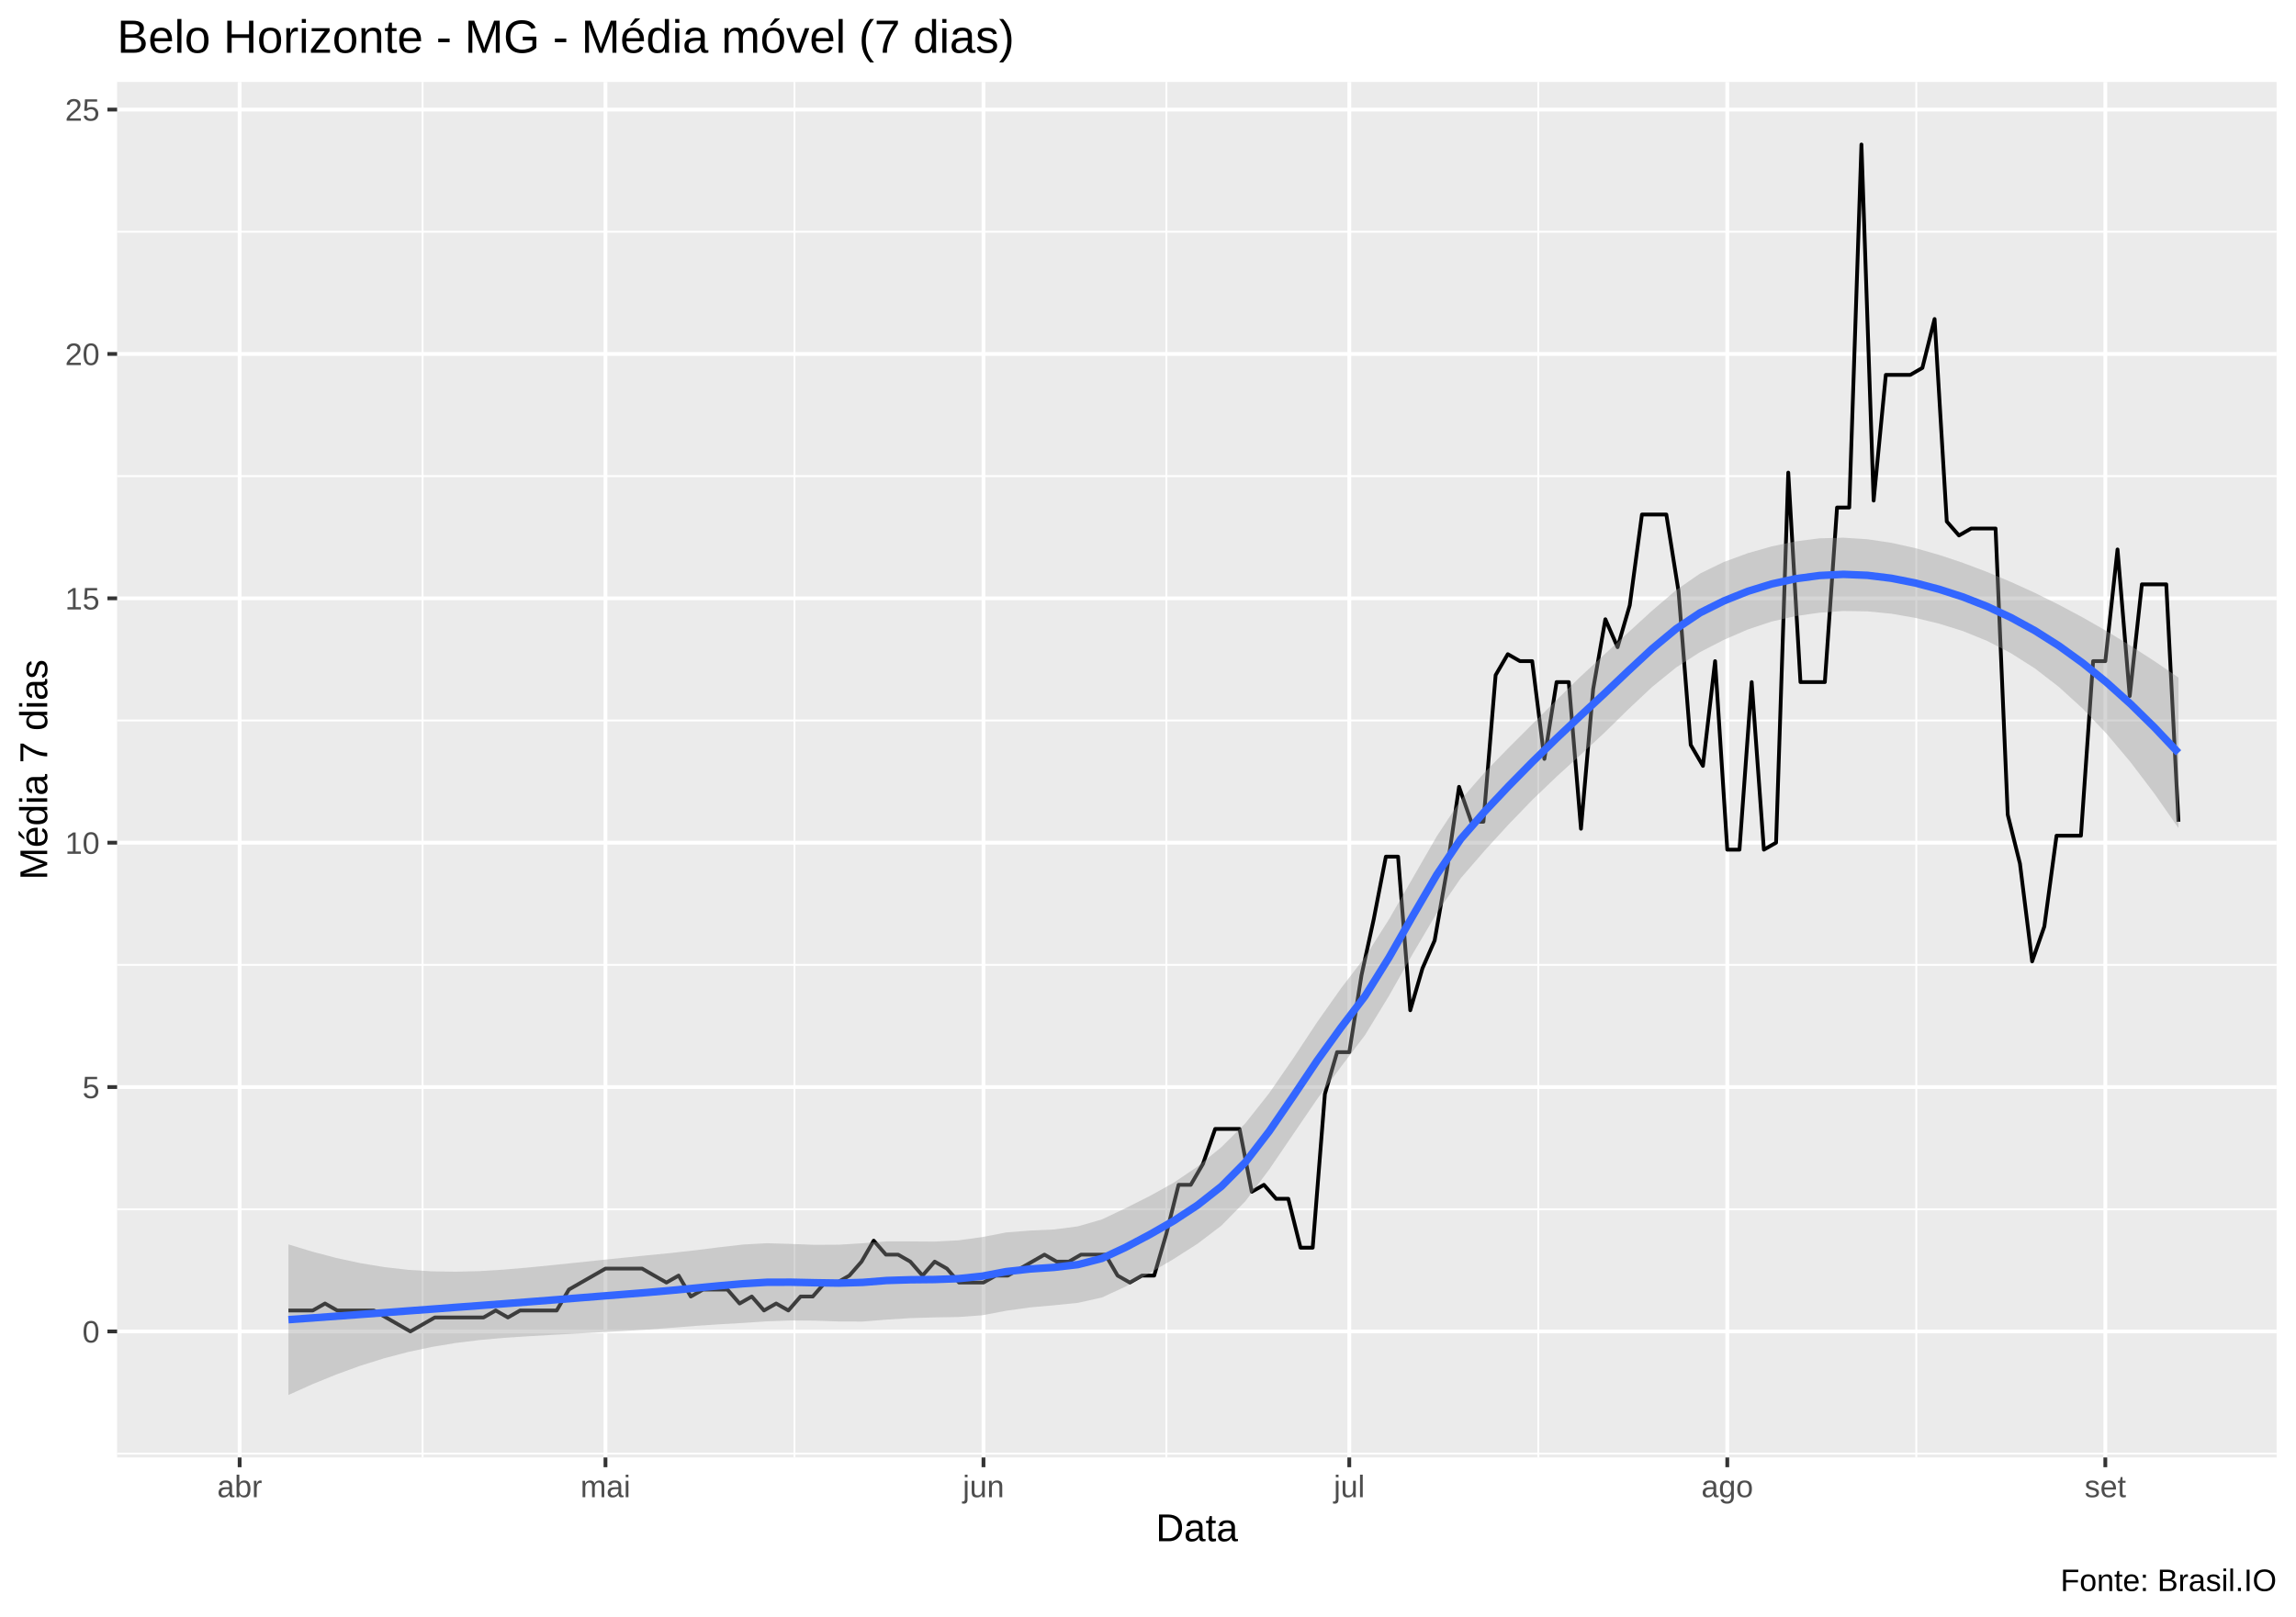
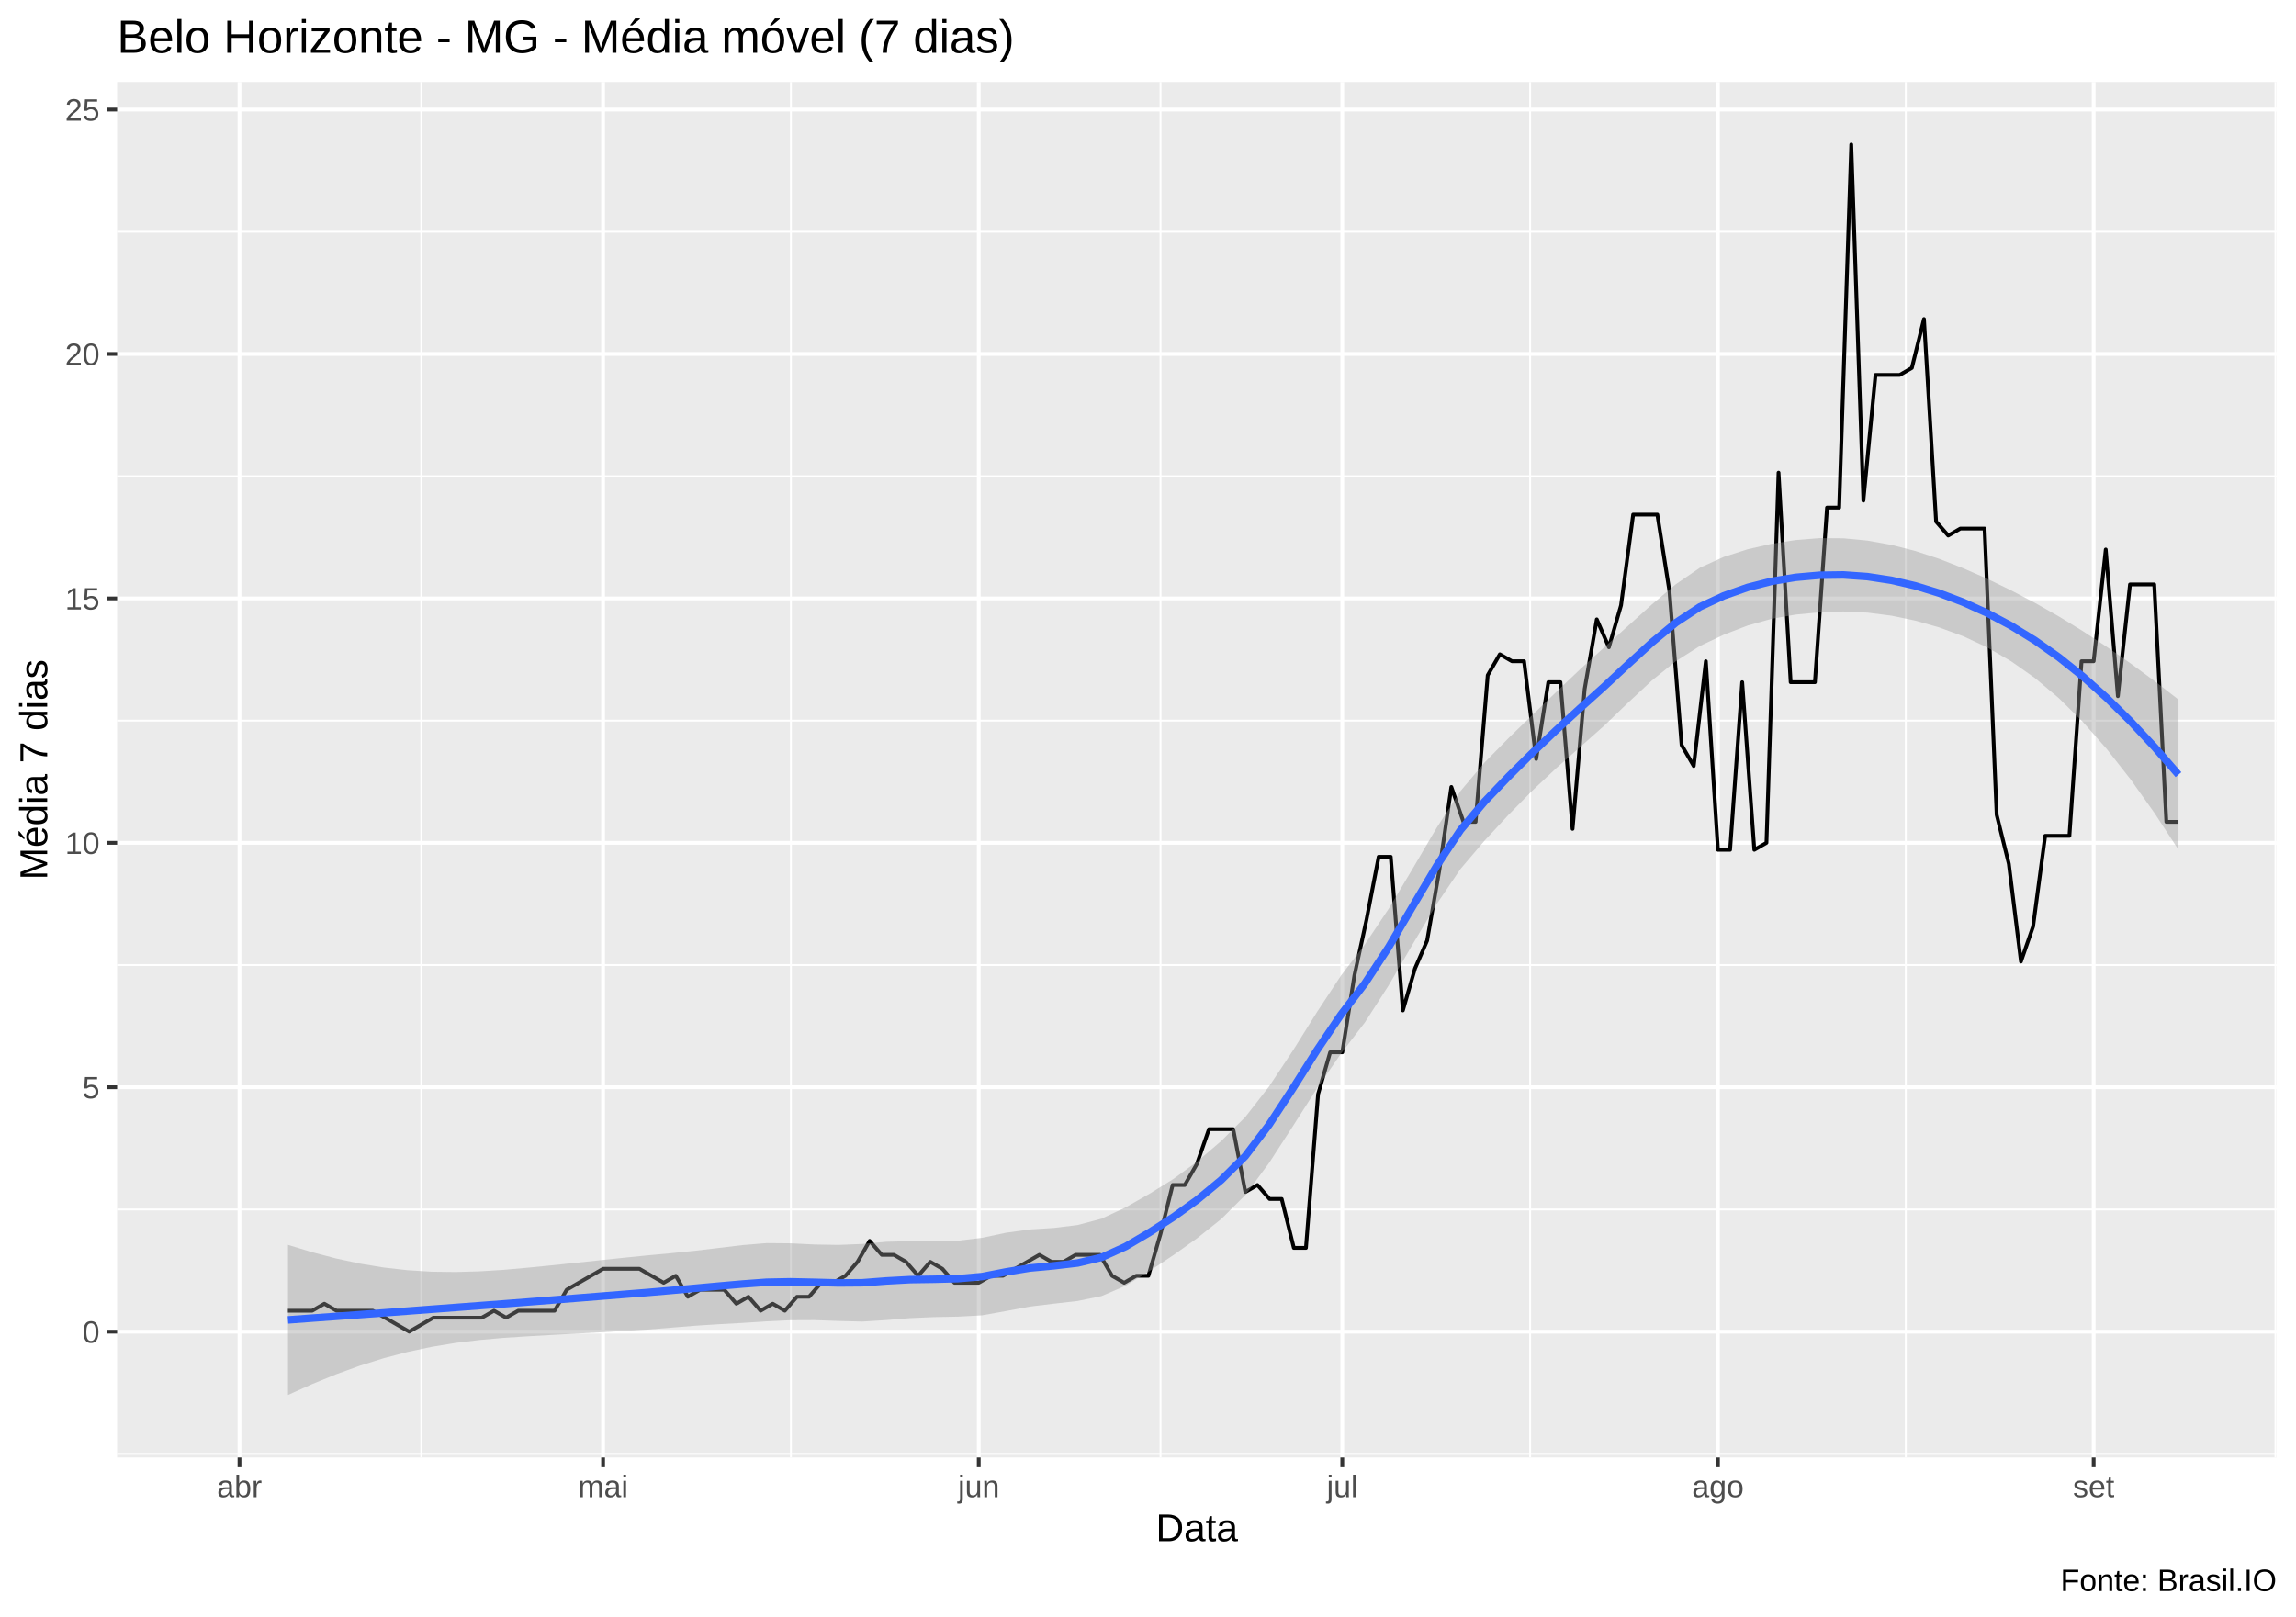
<svg xmlns="http://www.w3.org/2000/svg" viewBox="0 0 649.50 457.50">
  <defs>
    <style type="text/css">
    line, polyline, polygon, path, rect, circle {
      fill: none;
      stroke: #000000;
      stroke-linecap: round;
      stroke-linejoin: round;
      stroke-miterlimit: 10.00;
    }
  </style>
  </defs>
  <rect width="100%" height="100%" style="stroke: none; fill: #FFFFFF;" />
  <rect x="0.00" y="0" width="649.50" height="457.50" style="stroke-width: 1.07; stroke: #FFFFFF; fill: #FFFFFF;" />
  <defs>
    <clipPath id="cpMzMuMTN8NjQ0LjAyfDQxMi4zOHwyMy4xOQ==">
      <rect x="33.13" y="23.19" width="610.89" height="389.19" />
    </clipPath>
  </defs>
  <rect x="33.13" y="23.19" width="610.89" height="389.19" style="stroke-width: 1.07; stroke: none; fill: #EBEBEB;" clip-path="url(#cpMzMuMTN8NjQ0LjAyfDQxMi4zOHwyMy4xOQ==)" />
-   <polyline points="33.13,411.28 644.02,411.28 " style="stroke-width: 0.53; stroke: #FFFFFF; stroke-linecap: butt;" clip-path="url(#cpMzMuMTN8NjQ0LjAyfDQxMi4zOHwyMy4xOQ==)" />
-   <polyline points="33.13,342.14 644.02,342.14 " style="stroke-width: 0.53; stroke: #FFFFFF; stroke-linecap: butt;" clip-path="url(#cpMzMuMTN8NjQ0LjAyfDQxMi4zOHwyMy4xOQ==)" />
-   <polyline points="33.13,273.00 644.02,273.00 " style="stroke-width: 0.53; stroke: #FFFFFF; stroke-linecap: butt;" clip-path="url(#cpMzMuMTN8NjQ0LjAyfDQxMi4zOHwyMy4xOQ==)" />
-   <polyline points="33.13,203.85 644.02,203.85 " style="stroke-width: 0.53; stroke: #FFFFFF; stroke-linecap: butt;" clip-path="url(#cpMzMuMTN8NjQ0LjAyfDQxMi4zOHwyMy4xOQ==)" />
-   <polyline points="33.13,134.71 644.02,134.71 " style="stroke-width: 0.53; stroke: #FFFFFF; stroke-linecap: butt;" clip-path="url(#cpMzMuMTN8NjQ0LjAyfDQxMi4zOHwyMy4xOQ==)" />
+   <polyline points="33.13,411.35 644.02,411.35 " style="stroke-width: 0.53; stroke: #FFFFFF; stroke-linecap: butt;" clip-path="url(#cpMzMuMTN8NjQ0LjAyfDQxMi4zOHwyMy4xOQ==)" />
+   <polyline points="33.13,342.20 644.02,342.20 " style="stroke-width: 0.53; stroke: #FFFFFF; stroke-linecap: butt;" clip-path="url(#cpMzMuMTN8NjQ0LjAyfDQxMi4zOHwyMy4xOQ==)" />
+   <polyline points="33.13,273.04 644.02,273.04 " style="stroke-width: 0.53; stroke: #FFFFFF; stroke-linecap: butt;" clip-path="url(#cpMzMuMTN8NjQ0LjAyfDQxMi4zOHwyMy4xOQ==)" />
+   <polyline points="33.13,203.89 644.02,203.89 " style="stroke-width: 0.53; stroke: #FFFFFF; stroke-linecap: butt;" clip-path="url(#cpMzMuMTN8NjQ0LjAyfDQxMi4zOHwyMy4xOQ==)" />
+   <polyline points="33.13,134.73 644.02,134.73 " style="stroke-width: 0.53; stroke: #FFFFFF; stroke-linecap: butt;" clip-path="url(#cpMzMuMTN8NjQ0LjAyfDQxMi4zOHwyMy4xOQ==)" />
  <polyline points="33.13,65.57 644.02,65.57 " style="stroke-width: 0.53; stroke: #FFFFFF; stroke-linecap: butt;" clip-path="url(#cpMzMuMTN8NjQ0LjAyfDQxMi4zOHwyMy4xOQ==)" />
-   <polyline points="119.54,412.38 119.54,23.19 " style="stroke-width: 0.53; stroke: #FFFFFF; stroke-linecap: butt;" clip-path="url(#cpMzMuMTN8NjQ0LjAyfDQxMi4zOHwyMy4xOQ==)" />
-   <polyline points="224.74,412.38 224.74,23.19 " style="stroke-width: 0.53; stroke: #FFFFFF; stroke-linecap: butt;" clip-path="url(#cpMzMuMTN8NjQ0LjAyfDQxMi4zOHwyMy4xOQ==)" />
-   <polyline points="329.95,412.38 329.95,23.19 " style="stroke-width: 0.53; stroke: #FFFFFF; stroke-linecap: butt;" clip-path="url(#cpMzMuMTN8NjQ0LjAyfDQxMi4zOHwyMy4xOQ==)" />
-   <polyline points="435.16,412.38 435.16,23.19 " style="stroke-width: 0.53; stroke: #FFFFFF; stroke-linecap: butt;" clip-path="url(#cpMzMuMTN8NjQ0LjAyfDQxMi4zOHwyMy4xOQ==)" />
-   <polyline points="542.09,412.38 542.09,23.19 " style="stroke-width: 0.53; stroke: #FFFFFF; stroke-linecap: butt;" clip-path="url(#cpMzMuMTN8NjQ0LjAyfDQxMi4zOHwyMy4xOQ==)" />
-   <polyline points="33.13,376.71 644.02,376.71 " style="stroke-width: 1.07; stroke: #FFFFFF; stroke-linecap: butt;" clip-path="url(#cpMzMuMTN8NjQ0LjAyfDQxMi4zOHwyMy4xOQ==)" />
-   <polyline points="33.13,307.57 644.02,307.57 " style="stroke-width: 1.07; stroke: #FFFFFF; stroke-linecap: butt;" clip-path="url(#cpMzMuMTN8NjQ0LjAyfDQxMi4zOHwyMy4xOQ==)" />
-   <polyline points="33.13,238.43 644.02,238.43 " style="stroke-width: 1.07; stroke: #FFFFFF; stroke-linecap: butt;" clip-path="url(#cpMzMuMTN8NjQ0LjAyfDQxMi4zOHwyMy4xOQ==)" />
-   <polyline points="33.13,169.28 644.02,169.28 " style="stroke-width: 1.07; stroke: #FFFFFF; stroke-linecap: butt;" clip-path="url(#cpMzMuMTN8NjQ0LjAyfDQxMi4zOHwyMy4xOQ==)" />
-   <polyline points="33.13,100.14 644.02,100.14 " style="stroke-width: 1.07; stroke: #FFFFFF; stroke-linecap: butt;" clip-path="url(#cpMzMuMTN8NjQ0LjAyfDQxMi4zOHwyMy4xOQ==)" />
+   <polyline points="119.17,412.38 119.17,23.19 " style="stroke-width: 0.53; stroke: #FFFFFF; stroke-linecap: butt;" clip-path="url(#cpMzMuMTN8NjQ0LjAyfDQxMi4zOHwyMy4xOQ==)" />
+   <polyline points="223.73,412.38 223.73,23.19 " style="stroke-width: 0.53; stroke: #FFFFFF; stroke-linecap: butt;" clip-path="url(#cpMzMuMTN8NjQ0LjAyfDQxMi4zOHwyMy4xOQ==)" />
+   <polyline points="328.29,412.38 328.29,23.19 " style="stroke-width: 0.53; stroke: #FFFFFF; stroke-linecap: butt;" clip-path="url(#cpMzMuMTN8NjQ0LjAyfDQxMi4zOHwyMy4xOQ==)" />
+   <polyline points="432.85,412.38 432.85,23.19 " style="stroke-width: 0.53; stroke: #FFFFFF; stroke-linecap: butt;" clip-path="url(#cpMzMuMTN8NjQ0LjAyfDQxMi4zOHwyMy4xOQ==)" />
+   <polyline points="539.12,412.38 539.12,23.19 " style="stroke-width: 0.53; stroke: #FFFFFF; stroke-linecap: butt;" clip-path="url(#cpMzMuMTN8NjQ0LjAyfDQxMi4zOHwyMy4xOQ==)" />
+   <polyline points="643.68,412.38 643.68,23.19 " style="stroke-width: 0.53; stroke: #FFFFFF; stroke-linecap: butt;" clip-path="url(#cpMzMuMTN8NjQ0LjAyfDQxMi4zOHwyMy4xOQ==)" />
+   <polyline points="33.13,376.78 644.02,376.78 " style="stroke-width: 1.07; stroke: #FFFFFF; stroke-linecap: butt;" clip-path="url(#cpMzMuMTN8NjQ0LjAyfDQxMi4zOHwyMy4xOQ==)" />
+   <polyline points="33.13,307.62 644.02,307.62 " style="stroke-width: 1.07; stroke: #FFFFFF; stroke-linecap: butt;" clip-path="url(#cpMzMuMTN8NjQ0LjAyfDQxMi4zOHwyMy4xOQ==)" />
+   <polyline points="33.13,238.46 644.02,238.46 " style="stroke-width: 1.07; stroke: #FFFFFF; stroke-linecap: butt;" clip-path="url(#cpMzMuMTN8NjQ0LjAyfDQxMi4zOHwyMy4xOQ==)" />
+   <polyline points="33.13,169.31 644.02,169.31 " style="stroke-width: 1.07; stroke: #FFFFFF; stroke-linecap: butt;" clip-path="url(#cpMzMuMTN8NjQ0LjAyfDQxMi4zOHwyMy4xOQ==)" />
+   <polyline points="33.13,100.15 644.02,100.15 " style="stroke-width: 1.07; stroke: #FFFFFF; stroke-linecap: butt;" clip-path="url(#cpMzMuMTN8NjQ0LjAyfDQxMi4zOHwyMy4xOQ==)" />
  <polyline points="33.13,31.00 644.02,31.00 " style="stroke-width: 1.07; stroke: #FFFFFF; stroke-linecap: butt;" clip-path="url(#cpMzMuMTN8NjQ0LjAyfDQxMi4zOHwyMy4xOQ==)" />
-   <polyline points="67.79,412.38 67.79,23.19 " style="stroke-width: 1.07; stroke: #FFFFFF; stroke-linecap: butt;" clip-path="url(#cpMzMuMTN8NjQ0LjAyfDQxMi4zOHwyMy4xOQ==)" />
-   <polyline points="171.28,412.38 171.28,23.19 " style="stroke-width: 1.07; stroke: #FFFFFF; stroke-linecap: butt;" clip-path="url(#cpMzMuMTN8NjQ0LjAyfDQxMi4zOHwyMy4xOQ==)" />
-   <polyline points="278.21,412.38 278.21,23.19 " style="stroke-width: 1.07; stroke: #FFFFFF; stroke-linecap: butt;" clip-path="url(#cpMzMuMTN8NjQ0LjAyfDQxMi4zOHwyMy4xOQ==)" />
-   <polyline points="381.69,412.38 381.69,23.19 " style="stroke-width: 1.07; stroke: #FFFFFF; stroke-linecap: butt;" clip-path="url(#cpMzMuMTN8NjQ0LjAyfDQxMi4zOHwyMy4xOQ==)" />
-   <polyline points="488.62,412.38 488.62,23.19 " style="stroke-width: 1.07; stroke: #FFFFFF; stroke-linecap: butt;" clip-path="url(#cpMzMuMTN8NjQ0LjAyfDQxMi4zOHwyMy4xOQ==)" />
-   <polyline points="595.56,412.38 595.56,23.19 " style="stroke-width: 1.07; stroke: #FFFFFF; stroke-linecap: butt;" clip-path="url(#cpMzMuMTN8NjQ0LjAyfDQxMi4zOHwyMy4xOQ==)" />
-   <polyline points="81.59,370.78 85.04,370.78 88.49,370.78 91.94,368.81 95.39,370.78 98.84,370.78 102.29,370.78 105.74,370.78 109.19,372.76 112.64,374.74 116.09,376.71 119.54,374.74 122.99,372.76 126.43,372.76 129.88,372.76 133.33,372.76 136.78,372.76 140.23,370.78 143.68,372.76 147.13,370.78 150.58,370.78 154.03,370.78 157.48,370.78 160.93,364.86 164.38,362.88 167.83,360.91 171.28,358.93 174.73,358.93 178.18,358.93 181.63,358.93 185.07,360.91 188.52,362.88 191.97,360.91 195.42,366.83 198.87,364.86 202.32,364.86 205.77,364.86 209.22,368.81 212.67,366.83 216.12,370.78 219.57,368.81 223.02,370.78 226.47,366.83 229.92,366.83 233.37,362.88 236.82,362.88 240.27,360.91 243.72,356.96 247.16,351.03 250.61,354.98 254.06,354.98 257.51,356.96 260.96,360.91 264.41,356.96 267.86,358.93 271.31,362.88 274.76,362.88 278.21,362.88 281.66,360.91 285.11,360.91 288.56,358.93 292.01,356.96 295.46,354.98 298.91,356.96 302.36,356.96 305.80,354.98 309.25,354.98 312.70,354.98 316.15,360.91 319.60,362.88 323.05,360.91 326.50,360.91 329.95,349.05 333.40,335.23 336.85,335.23 340.30,329.30 343.75,319.42 347.20,319.42 350.65,319.42 354.10,337.20 357.55,335.23 361.00,339.18 364.44,339.18 367.89,353.01 371.34,353.01 374.79,309.54 378.24,297.69 381.69,297.69 385.14,275.96 388.59,260.16 392.04,242.38 395.49,242.38 398.94,285.84 402.39,273.99 405.84,266.08 409.29,246.33 412.74,222.62 416.19,232.50 419.64,232.50 423.09,191.01 426.53,185.09 429.98,187.06 433.43,187.06 436.88,214.72 440.33,192.99 443.78,192.99 447.23,234.48 450.68,194.97 454.13,175.21 457.58,183.11 461.03,171.26 464.48,145.58 467.93,145.58 471.38,145.58 474.83,167.31 478.28,210.77 481.73,216.70 485.17,187.06 488.62,240.40 492.07,240.40 495.52,192.99 498.97,240.40 502.42,238.43 505.87,133.72 509.32,192.99 512.77,192.99 516.22,192.99 519.67,143.60 523.12,143.60 526.57,40.88 530.02,141.63 533.47,106.07 536.92,106.07 540.37,106.07 543.81,104.09 547.26,90.26 550.71,147.55 554.16,151.50 557.61,149.53 561.06,149.53 564.51,149.53 567.96,230.52 571.41,244.35 574.86,272.01 578.31,262.13 581.76,236.45 585.21,236.45 588.66,236.45 592.11,187.06 595.56,187.06 599.01,155.46 602.46,196.94 605.90,165.33 609.35,165.33 612.80,165.33 616.25,232.50 " style="stroke-width: 1.07; stroke-linecap: butt;" clip-path="url(#cpMzMuMTN8NjQ0LjAyfDQxMi4zOHwyMy4xOQ==)" />
-   <polygon points="81.59,352.08 88.36,354.14 95.13,355.92 101.90,357.38 108.66,358.50 115.43,359.28 122.20,359.71 128.97,359.81 135.74,359.64 142.50,359.22 149.27,358.64 156.04,357.97 162.81,357.27 169.57,356.56 176.34,355.86 183.11,355.17 189.88,354.51 196.65,353.75 203.41,352.90 210.18,352.12 216.95,351.75 223.72,351.95 230.49,352.21 237.25,352.17 244.02,351.76 250.79,351.24 257.56,351.24 264.32,351.29 271.09,350.94 277.86,350.01 284.63,348.70 291.40,348.17 298.16,347.86 304.93,346.98 311.70,345.02 318.47,341.80 325.24,338.40 332.00,334.64 338.77,330.06 345.54,324.54 352.31,317.79 359.07,309.24 365.84,299.43 372.61,289.18 379.38,279.59 386.15,270.77 392.91,260.13 399.68,248.36 406.45,236.60 413.22,226.31 419.98,218.55 426.75,211.59 433.52,204.83 440.29,198.08 447.06,191.47 453.82,185.21 460.59,178.96 467.36,172.77 474.13,166.98 480.90,162.28 487.66,159.00 494.43,156.51 501.20,154.59 507.97,153.17 514.73,152.31 521.50,152.13 528.27,152.57 535.04,153.58 541.81,155.08 548.57,157.01 555.34,159.27 562.11,161.83 568.88,164.66 575.65,167.74 582.41,171.09 589.18,174.70 595.95,178.58 602.72,182.71 609.48,187.08 616.25,191.70 616.25,234.30 609.48,224.59 602.72,215.68 595.95,207.63 589.18,200.51 582.41,194.35 575.65,189.13 568.88,184.82 562.11,181.33 555.34,178.58 548.57,176.46 541.81,174.82 535.04,173.64 528.27,172.98 521.50,172.87 514.73,173.35 507.97,174.31 501.20,175.85 494.43,178.10 487.66,181.03 480.90,184.51 474.13,188.87 467.36,194.36 460.59,200.72 453.82,207.36 447.06,213.61 440.29,219.78 433.52,226.27 426.75,233.27 419.98,240.68 413.22,248.48 406.45,258.34 399.68,269.81 392.91,281.78 386.15,292.86 379.38,301.78 372.61,310.96 365.84,320.89 359.07,330.84 352.31,339.85 345.54,346.75 338.77,351.90 332.00,356.22 325.24,360.20 318.47,363.99 311.70,367.11 304.93,368.62 298.16,369.31 291.40,369.91 284.63,370.86 277.86,372.14 271.09,372.63 264.32,372.74 257.56,372.94 250.79,373.37 244.02,373.92 237.25,373.89 230.49,373.66 223.72,373.61 216.95,373.85 210.18,374.31 203.41,374.70 196.65,375.15 189.88,375.69 183.11,376.21 176.34,376.60 169.57,376.96 162.81,377.33 156.04,377.70 149.27,378.09 142.50,378.53 135.74,379.14 128.97,379.97 122.20,381.09 115.43,382.53 108.66,384.31 101.90,386.43 95.13,388.89 88.36,391.65 81.59,394.69 " style="stroke-width: 0.00; stroke: none; fill: #999999; fill-opacity: 0.40;" clip-path="url(#cpMzMuMTN8NjQ0LjAyfDQxMi4zOHwyMy4xOQ==)" />
-   <polyline points="81.59,352.08 88.36,354.14 95.13,355.92 101.90,357.38 108.66,358.50 115.43,359.28 122.20,359.71 128.97,359.81 135.74,359.64 142.50,359.22 149.27,358.64 156.04,357.97 162.81,357.27 169.57,356.56 176.34,355.86 183.11,355.17 189.88,354.51 196.65,353.75 203.41,352.90 210.18,352.12 216.95,351.75 223.72,351.95 230.49,352.21 237.25,352.17 244.02,351.76 250.79,351.24 257.56,351.24 264.32,351.29 271.09,350.94 277.86,350.01 284.63,348.70 291.40,348.17 298.16,347.86 304.93,346.98 311.70,345.02 318.47,341.80 325.24,338.40 332.00,334.64 338.77,330.06 345.54,324.54 352.31,317.79 359.07,309.24 365.84,299.43 372.61,289.18 379.38,279.59 386.15,270.77 392.91,260.13 399.68,248.36 406.45,236.60 413.22,226.31 419.98,218.55 426.75,211.59 433.52,204.83 440.29,198.08 447.06,191.47 453.82,185.21 460.59,178.96 467.36,172.77 474.13,166.98 480.90,162.28 487.66,159.00 494.43,156.51 501.20,154.59 507.97,153.17 514.73,152.31 521.50,152.13 528.27,152.57 535.04,153.58 541.81,155.08 548.57,157.01 555.34,159.27 562.11,161.83 568.88,164.66 575.65,167.74 582.41,171.09 589.18,174.70 595.95,178.58 602.72,182.71 609.48,187.08 616.25,191.70 " style="stroke-width: 2.13; stroke: none;" clip-path="url(#cpMzMuMTN8NjQ0LjAyfDQxMi4zOHwyMy4xOQ==)" />
-   <polyline points="616.25,234.30 609.48,224.59 602.72,215.68 595.95,207.63 589.18,200.51 582.41,194.35 575.65,189.13 568.88,184.82 562.11,181.33 555.34,178.58 548.57,176.46 541.81,174.82 535.04,173.64 528.27,172.98 521.50,172.87 514.73,173.35 507.97,174.31 501.20,175.85 494.43,178.10 487.66,181.03 480.90,184.51 474.13,188.87 467.36,194.36 460.59,200.72 453.82,207.36 447.06,213.61 440.29,219.78 433.52,226.27 426.75,233.27 419.98,240.68 413.22,248.48 406.45,258.34 399.68,269.81 392.91,281.78 386.15,292.86 379.38,301.78 372.61,310.96 365.84,320.89 359.07,330.84 352.31,339.85 345.54,346.75 338.77,351.90 332.00,356.22 325.24,360.20 318.47,363.99 311.70,367.11 304.93,368.62 298.16,369.31 291.40,369.91 284.63,370.86 277.86,372.14 271.09,372.63 264.32,372.74 257.56,372.94 250.79,373.37 244.02,373.92 237.25,373.89 230.49,373.66 223.72,373.61 216.95,373.85 210.18,374.31 203.41,374.70 196.65,375.15 189.88,375.69 183.11,376.21 176.34,376.60 169.57,376.96 162.81,377.33 156.04,377.70 149.27,378.09 142.50,378.53 135.74,379.14 128.97,379.97 122.20,381.09 115.43,382.53 108.66,384.31 101.90,386.43 95.13,388.89 88.36,391.65 81.59,394.69 " style="stroke-width: 2.13; stroke: none;" clip-path="url(#cpMzMuMTN8NjQ0LjAyfDQxMi4zOHwyMy4xOQ==)" />
-   <polyline points="81.59,373.38 88.36,372.89 95.13,372.40 101.90,371.91 108.66,371.41 115.43,370.90 122.20,370.40 128.97,369.89 135.74,369.39 142.50,368.88 149.27,368.36 156.04,367.84 162.81,367.30 169.57,366.76 176.34,366.23 183.11,365.69 189.88,365.10 196.65,364.45 203.41,363.80 210.18,363.21 216.95,362.80 223.72,362.78 230.49,362.93 237.25,363.03 244.02,362.84 250.79,362.30 257.56,362.09 264.32,362.02 271.09,361.78 277.86,361.07 284.63,359.78 291.40,359.04 298.16,358.59 304.93,357.80 311.70,356.06 318.47,352.89 325.24,349.30 332.00,345.43 338.77,340.98 345.54,335.65 352.31,328.82 359.07,320.04 365.84,310.16 372.61,300.07 379.38,290.68 386.15,281.81 392.91,270.95 399.68,259.08 406.45,247.47 413.22,237.39 419.98,229.61 426.75,222.43 433.52,215.55 440.29,208.93 447.06,202.54 453.82,196.28 460.59,189.84 467.36,183.56 474.13,177.93 480.90,173.39 487.66,170.02 494.43,167.30 501.20,165.22 507.97,163.74 514.73,162.83 521.50,162.50 528.27,162.78 535.04,163.61 541.81,164.95 548.57,166.73 555.34,168.92 562.11,171.58 568.88,174.74 575.65,178.44 582.41,182.72 589.18,187.61 595.95,193.11 602.72,199.20 609.48,205.84 616.25,213.00 " style="stroke-width: 2.13; stroke: #3366FF; stroke-linecap: butt;" clip-path="url(#cpMzMuMTN8NjQ0LjAyfDQxMi4zOHwyMy4xOQ==)" />
+   <polyline points="67.75,412.38 67.75,23.19 " style="stroke-width: 1.07; stroke: #FFFFFF; stroke-linecap: butt;" clip-path="url(#cpMzMuMTN8NjQ0LjAyfDQxMi4zOHwyMy4xOQ==)" />
+   <polyline points="170.60,412.38 170.60,23.19 " style="stroke-width: 1.07; stroke: #FFFFFF; stroke-linecap: butt;" clip-path="url(#cpMzMuMTN8NjQ0LjAyfDQxMi4zOHwyMy4xOQ==)" />
+   <polyline points="276.87,412.38 276.87,23.19 " style="stroke-width: 1.07; stroke: #FFFFFF; stroke-linecap: butt;" clip-path="url(#cpMzMuMTN8NjQ0LjAyfDQxMi4zOHwyMy4xOQ==)" />
+   <polyline points="379.71,412.38 379.71,23.19 " style="stroke-width: 1.07; stroke: #FFFFFF; stroke-linecap: butt;" clip-path="url(#cpMzMuMTN8NjQ0LjAyfDQxMi4zOHwyMy4xOQ==)" />
+   <polyline points="485.98,412.38 485.98,23.19 " style="stroke-width: 1.07; stroke: #FFFFFF; stroke-linecap: butt;" clip-path="url(#cpMzMuMTN8NjQ0LjAyfDQxMi4zOHwyMy4xOQ==)" />
+   <polyline points="592.26,412.38 592.26,23.19 " style="stroke-width: 1.07; stroke: #FFFFFF; stroke-linecap: butt;" clip-path="url(#cpMzMuMTN8NjQ0LjAyfDQxMi4zOHwyMy4xOQ==)" />
+   <polyline points="81.46,370.85 84.89,370.85 88.32,370.85 91.75,368.87 95.18,370.85 98.61,370.85 102.03,370.85 105.46,370.85 108.89,372.82 112.32,374.80 115.75,376.78 119.17,374.80 122.60,372.82 126.03,372.82 129.46,372.82 132.89,372.82 136.31,372.82 139.74,370.85 143.17,372.82 146.60,370.85 150.03,370.85 153.46,370.85 156.88,370.85 160.31,364.92 163.74,362.94 167.17,360.97 170.60,358.99 174.02,358.99 177.45,358.99 180.88,358.99 184.31,360.97 187.74,362.94 191.16,360.97 194.59,366.90 198.02,364.92 201.45,364.92 204.88,364.92 208.31,368.87 211.73,366.90 215.16,370.85 218.59,368.87 222.02,370.85 225.45,366.90 228.87,366.90 232.30,362.94 235.73,362.94 239.16,360.97 242.59,357.02 246.01,351.09 249.44,355.04 252.87,355.04 256.30,357.02 259.73,360.97 263.16,357.02 266.58,358.99 270.01,362.94 273.44,362.94 276.87,362.94 280.30,360.97 283.72,360.97 287.15,358.99 290.58,357.02 294.01,355.04 297.44,357.02 300.86,357.02 304.29,355.04 307.72,355.04 311.15,355.04 314.58,360.97 318.01,362.94 321.43,360.97 324.86,360.97 328.29,349.11 331.72,335.28 335.15,335.28 338.57,329.35 342.00,319.48 345.43,319.48 348.86,319.48 352.29,337.26 355.71,335.28 359.14,339.23 362.57,339.23 366.00,353.07 369.43,353.07 372.86,309.60 376.28,297.74 379.71,297.74 383.14,276.01 386.57,260.20 390.00,242.42 393.42,242.42 396.85,285.89 400.28,274.03 403.71,266.13 407.14,246.37 410.56,222.66 413.99,232.54 417.42,232.54 420.85,191.04 424.28,185.12 427.71,187.09 431.13,187.09 434.56,214.75 437.99,193.02 441.42,193.02 444.85,234.51 448.27,194.99 451.70,175.24 455.13,183.14 458.56,171.28 461.99,145.60 465.42,145.60 468.84,145.60 472.27,167.33 475.70,210.80 479.13,216.73 482.56,187.09 485.98,240.44 489.41,240.44 492.84,193.02 496.27,240.44 499.70,238.46 503.12,133.74 506.55,193.02 509.98,193.02 513.41,193.02 516.84,143.62 520.27,143.62 523.69,40.88 527.12,141.65 530.55,106.08 533.98,106.08 537.41,106.08 540.83,104.10 544.26,90.27 547.69,147.57 551.12,151.53 554.55,149.55 557.97,149.55 561.40,149.55 564.83,230.56 568.26,244.39 571.69,272.05 575.12,262.17 578.54,236.49 581.97,236.49 585.40,236.49 588.83,187.09 592.26,187.09 595.68,155.48 599.11,196.97 602.54,165.36 605.97,165.36 609.40,165.36 612.82,232.54 616.25,232.54 " style="stroke-width: 1.07; stroke-linecap: butt;" clip-path="url(#cpMzMuMTN8NjQ0LjAyfDQxMi4zOHwyMy4xOQ==)" />
+   <polygon points="81.46,352.21 88.23,354.27 95.00,356.05 101.77,357.51 108.54,358.63 115.31,359.39 122.08,359.81 128.85,359.90 135.62,359.71 142.39,359.29 149.16,358.69 155.93,358.02 162.70,357.31 169.47,356.60 176.24,355.89 183.01,355.21 189.78,354.58 196.55,353.89 203.32,353.09 210.08,352.28 216.85,351.72 223.62,351.78 230.39,352.11 237.16,352.23 243.93,351.96 250.70,351.34 257.47,351.16 264.24,351.24 271.01,351.03 277.78,350.23 284.55,348.79 291.32,347.86 298.09,347.43 304.86,346.61 311.63,344.80 318.40,341.62 325.17,337.77 331.93,333.58 338.70,328.62 345.47,322.82 352.24,316.09 359.01,307.39 365.78,297.18 372.55,286.35 379.32,276.07 386.09,267.22 392.86,257.09 399.63,245.76 406.40,234.22 413.17,223.79 419.94,215.75 426.71,208.87 433.48,202.29 440.25,195.77 447.02,189.33 453.79,183.18 460.55,177.08 467.32,170.99 474.09,165.28 480.86,160.64 487.63,157.57 494.40,155.40 501.17,153.86 507.94,152.80 514.71,152.26 521.48,152.31 528.25,152.95 535.02,154.16 541.79,155.89 548.56,158.11 555.33,160.76 562.10,163.73 568.87,167.01 575.64,170.57 582.41,174.41 589.17,178.55 595.94,182.99 602.71,187.71 609.48,192.69 616.25,197.94 616.25,240.42 609.48,230.06 602.71,220.52 595.94,211.89 589.17,204.21 582.41,197.53 575.64,191.83 568.87,187.07 562.10,183.15 555.33,180.00 548.56,177.52 541.79,175.59 535.02,174.19 528.25,173.33 521.48,173.01 514.71,173.25 507.94,173.89 501.17,175.08 494.40,176.98 487.63,179.58 480.86,182.78 474.09,187.06 467.32,192.51 460.55,198.82 453.79,205.32 447.02,211.34 440.25,217.33 433.48,223.69 426.71,230.57 419.94,237.87 413.17,245.83 406.40,255.81 399.63,267.15 392.86,278.76 386.09,289.31 379.32,298.13 372.55,307.96 365.78,318.57 359.01,329.03 352.24,338.17 345.47,344.90 338.70,350.30 331.93,355.12 325.17,359.63 318.40,363.78 311.63,366.70 304.86,368.09 298.09,368.86 291.32,369.68 284.55,370.95 277.78,372.16 271.01,372.53 264.24,372.66 257.47,372.95 250.70,373.50 243.93,373.92 237.16,373.75 230.39,373.51 223.62,373.54 216.85,373.86 210.08,374.30 203.32,374.67 196.55,375.11 189.78,375.66 183.01,376.20 176.24,376.59 169.47,376.97 162.70,377.34 155.93,377.71 149.16,378.10 142.39,378.54 135.62,379.14 128.85,379.96 122.08,381.08 115.31,382.51 108.54,384.29 101.77,386.41 95.00,388.87 88.23,391.64 81.46,394.69 " style="stroke-width: 0.00; stroke: none; fill: #999999; fill-opacity: 0.40;" clip-path="url(#cpMzMuMTN8NjQ0LjAyfDQxMi4zOHwyMy4xOQ==)" />
+   <polyline points="81.46,352.21 88.23,354.27 95.00,356.05 101.77,357.51 108.54,358.63 115.31,359.39 122.08,359.81 128.85,359.90 135.62,359.71 142.39,359.29 149.16,358.69 155.93,358.02 162.70,357.31 169.47,356.60 176.24,355.89 183.01,355.21 189.78,354.58 196.55,353.89 203.32,353.09 210.08,352.28 216.85,351.72 223.62,351.78 230.39,352.11 237.16,352.23 243.93,351.96 250.70,351.34 257.47,351.16 264.24,351.24 271.01,351.03 277.78,350.23 284.55,348.79 291.32,347.86 298.09,347.43 304.86,346.61 311.63,344.80 318.40,341.62 325.17,337.77 331.93,333.58 338.70,328.62 345.47,322.82 352.24,316.09 359.01,307.39 365.78,297.18 372.55,286.35 379.32,276.07 386.09,267.22 392.86,257.09 399.63,245.76 406.40,234.22 413.17,223.79 419.94,215.75 426.71,208.87 433.48,202.29 440.25,195.77 447.02,189.33 453.79,183.18 460.55,177.08 467.32,170.99 474.09,165.28 480.86,160.64 487.63,157.57 494.40,155.40 501.17,153.86 507.94,152.80 514.71,152.26 521.48,152.31 528.25,152.95 535.02,154.16 541.79,155.89 548.56,158.11 555.33,160.76 562.10,163.73 568.87,167.01 575.64,170.57 582.41,174.41 589.17,178.55 595.94,182.99 602.71,187.71 609.48,192.69 616.25,197.94 " style="stroke-width: 2.13; stroke: none;" clip-path="url(#cpMzMuMTN8NjQ0LjAyfDQxMi4zOHwyMy4xOQ==)" />
+   <polyline points="616.25,240.42 609.48,230.06 602.71,220.52 595.94,211.89 589.17,204.21 582.41,197.53 575.64,191.83 568.87,187.07 562.10,183.15 555.33,180.00 548.56,177.52 541.79,175.59 535.02,174.19 528.25,173.33 521.48,173.01 514.71,173.25 507.94,173.89 501.17,175.08 494.40,176.98 487.63,179.58 480.86,182.78 474.09,187.06 467.32,192.51 460.55,198.82 453.79,205.32 447.02,211.34 440.25,217.33 433.48,223.69 426.71,230.57 419.94,237.87 413.17,245.83 406.40,255.81 399.63,267.15 392.86,278.76 386.09,289.31 379.32,298.13 372.55,307.96 365.78,318.57 359.01,329.03 352.24,338.17 345.47,344.90 338.70,350.30 331.93,355.12 325.17,359.63 318.40,363.78 311.63,366.70 304.86,368.09 298.09,368.86 291.32,369.68 284.55,370.95 277.78,372.16 271.01,372.53 264.24,372.66 257.47,372.95 250.70,373.50 243.93,373.92 237.16,373.75 230.39,373.51 223.62,373.54 216.85,373.86 210.08,374.30 203.32,374.67 196.55,375.11 189.78,375.66 183.01,376.20 176.24,376.59 169.47,376.97 162.70,377.34 155.93,377.71 149.16,378.10 142.39,378.54 135.62,379.14 128.85,379.96 122.08,381.08 115.31,382.51 108.54,384.29 101.77,386.41 95.00,388.87 88.23,391.64 81.46,394.69 " style="stroke-width: 2.13; stroke: none;" clip-path="url(#cpMzMuMTN8NjQ0LjAyfDQxMi4zOHwyMy4xOQ==)" />
+   <polyline points="81.46,373.45 88.23,372.95 95.00,372.46 101.77,371.96 108.54,371.46 115.31,370.95 122.08,370.44 128.85,369.93 135.62,369.42 142.39,368.91 149.16,368.39 155.93,367.86 162.70,367.32 169.47,366.78 176.24,366.24 183.01,365.70 189.78,365.12 196.55,364.50 203.32,363.88 210.08,363.29 216.85,362.79 223.62,362.66 230.39,362.81 237.16,362.99 243.93,362.94 250.70,362.42 257.47,362.05 264.24,361.95 271.01,361.78 277.78,361.19 284.55,359.87 291.32,358.77 298.09,358.14 304.86,357.35 311.63,355.75 318.40,352.70 325.17,348.70 331.93,344.35 338.70,339.46 345.47,333.86 352.24,327.13 359.01,318.21 365.78,307.87 372.55,297.15 379.32,287.10 386.09,278.27 392.86,267.93 399.63,256.45 406.40,245.02 413.17,234.81 419.94,226.81 426.71,219.72 433.48,212.99 440.25,206.55 447.02,200.34 453.79,194.25 460.55,187.95 467.32,181.75 474.09,176.17 480.86,171.71 487.63,168.57 494.40,166.19 501.17,164.47 507.94,163.35 514.71,162.75 521.48,162.66 528.25,163.14 535.02,164.17 541.79,165.74 548.56,167.82 555.33,170.38 562.10,173.44 568.87,177.04 575.64,181.20 582.41,185.97 589.17,191.38 595.94,197.44 602.71,204.12 609.48,211.37 616.25,219.18 " style="stroke-width: 2.13; stroke: #3366FF; stroke-linecap: butt;" clip-path="url(#cpMzMuMTN8NjQ0LjAyfDQxMi4zOHwyMy4xOQ==)" />
  <defs>
    <clipPath id="cpMC4wMHw2NDkuNTB8NDU3LjUwfDAuMDA=">
      <rect x="0.00" y="0.00" width="649.50" height="457.50" />
    </clipPath>
  </defs>
  <g clip-path="url(#cpMC4wMHw2NDkuNTB8NDU3LjUwfDAuMDA=)">
-     <text x="23.30" y="379.86" style="font-size: 8.80px; fill: #4D4D4D; font-family: Arial;" textLength="4.89px" lengthAdjust="spacingAndGlyphs">0</text>
+     <text x="23.30" y="379.93" style="font-size: 8.80px; fill: #4D4D4D; font-family: Arial;" textLength="4.89px" lengthAdjust="spacingAndGlyphs">0</text>
  </g>
  <g clip-path="url(#cpMC4wMHw2NDkuNTB8NDU3LjUwfDAuMDA=)">
-     <text x="23.30" y="310.72" style="font-size: 8.80px; fill: #4D4D4D; font-family: Arial;" textLength="4.89px" lengthAdjust="spacingAndGlyphs">5</text>
+     <text x="23.30" y="310.77" style="font-size: 8.80px; fill: #4D4D4D; font-family: Arial;" textLength="4.89px" lengthAdjust="spacingAndGlyphs">5</text>
  </g>
  <g clip-path="url(#cpMC4wMHw2NDkuNTB8NDU3LjUwfDAuMDA=)">
-     <text x="18.41" y="241.58" style="font-size: 8.80px; fill: #4D4D4D; font-family: Arial;" textLength="9.79px" lengthAdjust="spacingAndGlyphs">10</text>
+     <text x="18.41" y="241.61" style="font-size: 8.80px; fill: #4D4D4D; font-family: Arial;" textLength="9.79px" lengthAdjust="spacingAndGlyphs">10</text>
  </g>
  <g clip-path="url(#cpMC4wMHw2NDkuNTB8NDU3LjUwfDAuMDA=)">
-     <text x="18.41" y="172.43" style="font-size: 8.80px; fill: #4D4D4D; font-family: Arial;" textLength="9.79px" lengthAdjust="spacingAndGlyphs">15</text>
+     <text x="18.41" y="172.46" style="font-size: 8.80px; fill: #4D4D4D; font-family: Arial;" textLength="9.79px" lengthAdjust="spacingAndGlyphs">15</text>
  </g>
  <g clip-path="url(#cpMC4wMHw2NDkuNTB8NDU3LjUwfDAuMDA=)">
-     <text x="18.41" y="103.29" style="font-size: 8.80px; fill: #4D4D4D; font-family: Arial;" textLength="9.79px" lengthAdjust="spacingAndGlyphs">20</text>
+     <text x="18.41" y="103.30" style="font-size: 8.80px; fill: #4D4D4D; font-family: Arial;" textLength="9.79px" lengthAdjust="spacingAndGlyphs">20</text>
  </g>
  <g clip-path="url(#cpMC4wMHw2NDkuNTB8NDU3LjUwfDAuMDA=)">
    <text x="18.41" y="34.15" style="font-size: 8.80px; fill: #4D4D4D; font-family: Arial;" textLength="9.79px" lengthAdjust="spacingAndGlyphs">25</text>
  </g>
-   <polyline points="30.39,376.71 33.13,376.71 " style="stroke-width: 1.07; stroke: #333333; stroke-linecap: butt;" clip-path="url(#cpMC4wMHw2NDkuNTB8NDU3LjUwfDAuMDA=)" />
-   <polyline points="30.39,307.57 33.13,307.57 " style="stroke-width: 1.07; stroke: #333333; stroke-linecap: butt;" clip-path="url(#cpMC4wMHw2NDkuNTB8NDU3LjUwfDAuMDA=)" />
-   <polyline points="30.39,238.43 33.13,238.43 " style="stroke-width: 1.07; stroke: #333333; stroke-linecap: butt;" clip-path="url(#cpMC4wMHw2NDkuNTB8NDU3LjUwfDAuMDA=)" />
-   <polyline points="30.39,169.28 33.13,169.28 " style="stroke-width: 1.07; stroke: #333333; stroke-linecap: butt;" clip-path="url(#cpMC4wMHw2NDkuNTB8NDU3LjUwfDAuMDA=)" />
-   <polyline points="30.39,100.14 33.13,100.14 " style="stroke-width: 1.07; stroke: #333333; stroke-linecap: butt;" clip-path="url(#cpMC4wMHw2NDkuNTB8NDU3LjUwfDAuMDA=)" />
+   <polyline points="30.39,376.78 33.13,376.78 " style="stroke-width: 1.07; stroke: #333333; stroke-linecap: butt;" clip-path="url(#cpMC4wMHw2NDkuNTB8NDU3LjUwfDAuMDA=)" />
+   <polyline points="30.39,307.62 33.13,307.62 " style="stroke-width: 1.07; stroke: #333333; stroke-linecap: butt;" clip-path="url(#cpMC4wMHw2NDkuNTB8NDU3LjUwfDAuMDA=)" />
+   <polyline points="30.39,238.46 33.13,238.46 " style="stroke-width: 1.07; stroke: #333333; stroke-linecap: butt;" clip-path="url(#cpMC4wMHw2NDkuNTB8NDU3LjUwfDAuMDA=)" />
+   <polyline points="30.39,169.31 33.13,169.31 " style="stroke-width: 1.07; stroke: #333333; stroke-linecap: butt;" clip-path="url(#cpMC4wMHw2NDkuNTB8NDU3LjUwfDAuMDA=)" />
+   <polyline points="30.39,100.15 33.13,100.15 " style="stroke-width: 1.07; stroke: #333333; stroke-linecap: butt;" clip-path="url(#cpMC4wMHw2NDkuNTB8NDU3LjUwfDAuMDA=)" />
  <polyline points="30.39,31.00 33.13,31.00 " style="stroke-width: 1.07; stroke: #333333; stroke-linecap: butt;" clip-path="url(#cpMC4wMHw2NDkuNTB8NDU3LjUwfDAuMDA=)" />
-   <polyline points="67.79,415.12 67.79,412.38 " style="stroke-width: 1.07; stroke: #333333; stroke-linecap: butt;" clip-path="url(#cpMC4wMHw2NDkuNTB8NDU3LjUwfDAuMDA=)" />
-   <polyline points="171.28,415.12 171.28,412.38 " style="stroke-width: 1.07; stroke: #333333; stroke-linecap: butt;" clip-path="url(#cpMC4wMHw2NDkuNTB8NDU3LjUwfDAuMDA=)" />
-   <polyline points="278.21,415.12 278.21,412.38 " style="stroke-width: 1.07; stroke: #333333; stroke-linecap: butt;" clip-path="url(#cpMC4wMHw2NDkuNTB8NDU3LjUwfDAuMDA=)" />
-   <polyline points="381.69,415.12 381.69,412.38 " style="stroke-width: 1.07; stroke: #333333; stroke-linecap: butt;" clip-path="url(#cpMC4wMHw2NDkuNTB8NDU3LjUwfDAuMDA=)" />
-   <polyline points="488.62,415.12 488.62,412.38 " style="stroke-width: 1.07; stroke: #333333; stroke-linecap: butt;" clip-path="url(#cpMC4wMHw2NDkuNTB8NDU3LjUwfDAuMDA=)" />
-   <polyline points="595.56,415.12 595.56,412.38 " style="stroke-width: 1.07; stroke: #333333; stroke-linecap: butt;" clip-path="url(#cpMC4wMHw2NDkuNTB8NDU3LjUwfDAuMDA=)" />
+   <polyline points="67.75,415.12 67.75,412.38 " style="stroke-width: 1.07; stroke: #333333; stroke-linecap: butt;" clip-path="url(#cpMC4wMHw2NDkuNTB8NDU3LjUwfDAuMDA=)" />
+   <polyline points="170.60,415.12 170.60,412.38 " style="stroke-width: 1.07; stroke: #333333; stroke-linecap: butt;" clip-path="url(#cpMC4wMHw2NDkuNTB8NDU3LjUwfDAuMDA=)" />
+   <polyline points="276.87,415.12 276.87,412.38 " style="stroke-width: 1.07; stroke: #333333; stroke-linecap: butt;" clip-path="url(#cpMC4wMHw2NDkuNTB8NDU3LjUwfDAuMDA=)" />
+   <polyline points="379.71,415.12 379.71,412.38 " style="stroke-width: 1.07; stroke: #333333; stroke-linecap: butt;" clip-path="url(#cpMC4wMHw2NDkuNTB8NDU3LjUwfDAuMDA=)" />
+   <polyline points="485.98,415.12 485.98,412.38 " style="stroke-width: 1.07; stroke: #333333; stroke-linecap: butt;" clip-path="url(#cpMC4wMHw2NDkuNTB8NDU3LjUwfDAuMDA=)" />
+   <polyline points="592.26,415.12 592.26,412.38 " style="stroke-width: 1.07; stroke: #333333; stroke-linecap: butt;" clip-path="url(#cpMC4wMHw2NDkuNTB8NDU3LjUwfDAuMDA=)" />
  <g clip-path="url(#cpMC4wMHw2NDkuNTB8NDU3LjUwfDAuMDA=)">
-     <text x="61.44" y="423.61" style="font-size: 8.80px; fill: #4D4D4D; font-family: Arial;" textLength="12.72px" lengthAdjust="spacingAndGlyphs">abr</text>
+     <text x="61.39" y="423.61" style="font-size: 8.80px; fill: #4D4D4D; font-family: Arial;" textLength="12.72px" lengthAdjust="spacingAndGlyphs">abr</text>
  </g>
  <g clip-path="url(#cpMC4wMHw2NDkuNTB8NDU3LjUwfDAuMDA=)">
-     <text x="164.19" y="423.61" style="font-size: 8.80px; fill: #4D4D4D; font-family: Arial;" textLength="14.18px" lengthAdjust="spacingAndGlyphs">mai</text>
+     <text x="163.51" y="423.61" style="font-size: 8.80px; fill: #4D4D4D; font-family: Arial;" textLength="14.18px" lengthAdjust="spacingAndGlyphs">mai</text>
  </g>
  <g clip-path="url(#cpMC4wMHw2NDkuNTB8NDU3LjUwfDAuMDA=)">
-     <text x="272.34" y="423.61" style="font-size: 8.80px; fill: #4D4D4D; font-family: Arial;" textLength="11.74px" lengthAdjust="spacingAndGlyphs">jun</text>
+     <text x="271.00" y="423.61" style="font-size: 8.80px; fill: #4D4D4D; font-family: Arial;" textLength="11.74px" lengthAdjust="spacingAndGlyphs">jun</text>
  </g>
  <g clip-path="url(#cpMC4wMHw2NDkuNTB8NDU3LjUwfDAuMDA=)">
-     <text x="377.29" y="423.61" style="font-size: 8.80px; fill: #4D4D4D; font-family: Arial;" textLength="8.80px" lengthAdjust="spacingAndGlyphs">jul</text>
+     <text x="375.31" y="423.61" style="font-size: 8.80px; fill: #4D4D4D; font-family: Arial;" textLength="8.80px" lengthAdjust="spacingAndGlyphs">jul</text>
  </g>
  <g clip-path="url(#cpMC4wMHw2NDkuNTB8NDU3LjUwfDAuMDA=)">
-     <text x="481.28" y="423.61" style="font-size: 8.80px; fill: #4D4D4D; font-family: Arial;" textLength="14.68px" lengthAdjust="spacingAndGlyphs">ago</text>
+     <text x="478.64" y="423.61" style="font-size: 8.80px; fill: #4D4D4D; font-family: Arial;" textLength="14.68px" lengthAdjust="spacingAndGlyphs">ago</text>
  </g>
  <g clip-path="url(#cpMC4wMHw2NDkuNTB8NDU3LjUwfDAuMDA=)">
-     <text x="589.69" y="423.61" style="font-size: 8.80px; fill: #4D4D4D; font-family: Arial;" textLength="11.74px" lengthAdjust="spacingAndGlyphs">set</text>
+     <text x="586.39" y="423.61" style="font-size: 8.80px; fill: #4D4D4D; font-family: Arial;" textLength="11.74px" lengthAdjust="spacingAndGlyphs">set</text>
  </g>
  <g clip-path="url(#cpMC4wMHw2NDkuNTB8NDU3LjUwfDAuMDA=)">
    <text x="326.96" y="436.07" style="font-size: 11.00px; font-family: Arial;" textLength="23.24px" lengthAdjust="spacingAndGlyphs">Data</text>
  </g>
  <g clip-path="url(#cpMC4wMHw2NDkuNTB8NDU3LjUwfDAuMDA=)">
    <text transform="translate(13.35,248.97) rotate(-90)" style="font-size: 11.00px; font-family: Arial;" textLength="62.37px" lengthAdjust="spacingAndGlyphs">Média 7 dias</text>
  </g>
  <g clip-path="url(#cpMC4wMHw2NDkuNTB8NDU3LjUwfDAuMDA=)">
    <text x="33.13" y="14.93" style="font-size: 13.20px; font-family: Arial;" textLength="253.82px" lengthAdjust="spacingAndGlyphs">Belo Horizonte - MG - Média móvel (7 dias)</text>
  </g>
  <g clip-path="url(#cpMC4wMHw2NDkuNTB8NDU3LjUwfDAuMDA=)">
    <text x="582.89" y="450.17" style="font-size: 8.80px; font-family: Arial;" textLength="61.13px" lengthAdjust="spacingAndGlyphs">Fonte: Brasil.IO</text>
  </g>
</svg>
